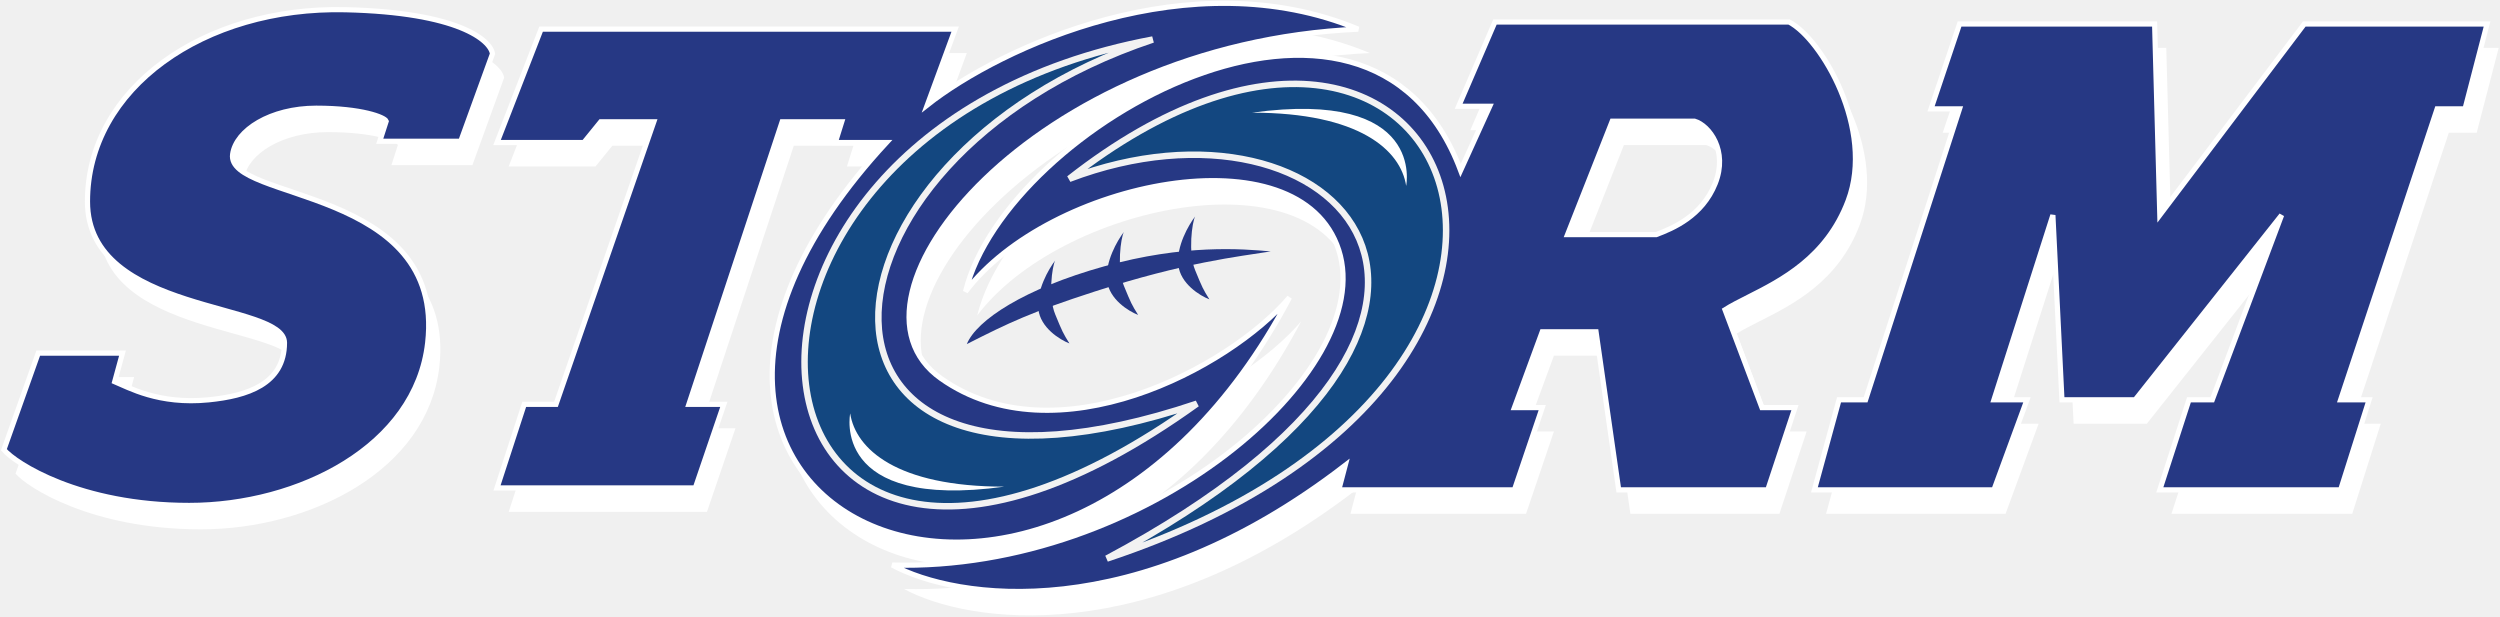
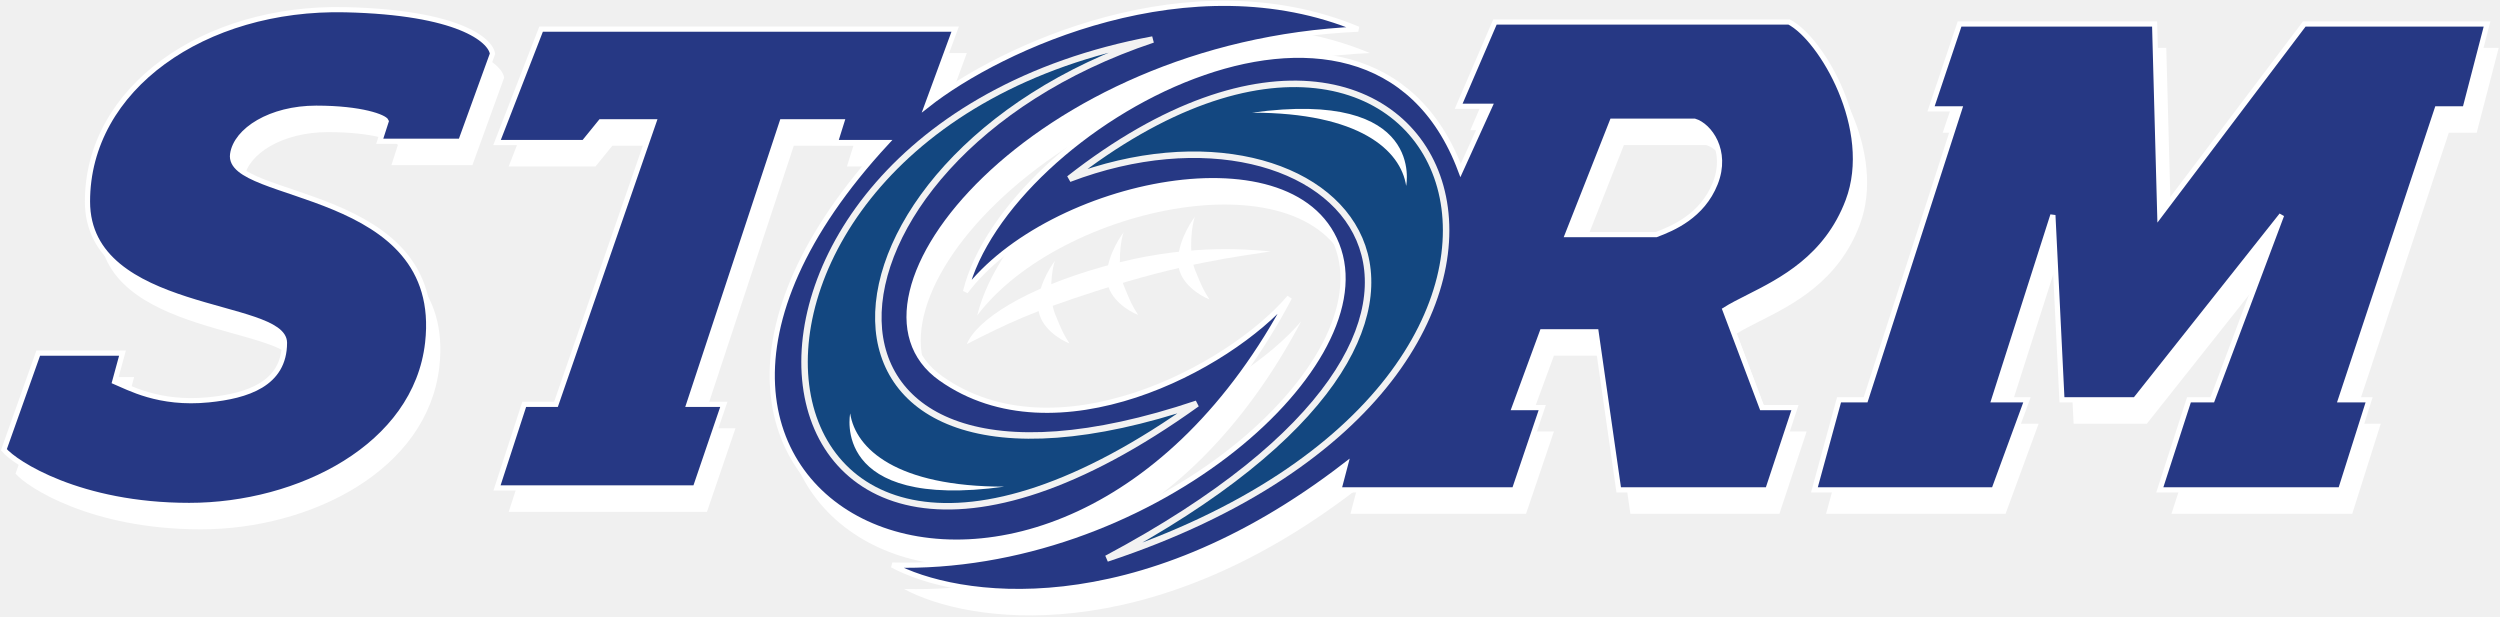
<svg xmlns="http://www.w3.org/2000/svg" width="1929" height="476" viewBox="0 0 1929 476" fill="none">
  <path d="M153 373.936H0L21 309.436H45.5L121 91.436H80L67 107.436H0L34 19.936H353.5L332 78.437C388.5 33.938 535 -34.062 664.5 19.936C414.5 31.161 254 226.936 342.5 289.436C431 351.937 564.5 281.937 611.5 226.936C429.5 571.438 37.5 391.938 300.5 107.436H261L266 91.436H220L148 309.436H175L153 373.936Z" transform="translate(392.5 21)" fill="white" />
  <path d="M26.5 265.072L0 339.572C8.833 350.072 58.5 382.572 143 382.572C227.5 382.572 318 337.072 327 257.072C340.612 136.072 171.407 148.072 176.5 111.572C179.081 93.072 205.8 76.072 241 76.072C276.2 76.072 293.833 83.072 295 86.072L290 101.572H352.5L377 34.072C375.5 23.572 350.7 2.072 263.5 0.072C154.5 -2.428 64.5 60.572 64.5 148.072C64.5 235.572 216.5 225.073 216.5 257.072C216.5 289.072 187.5 298.122 158 301.072C119.5 304.922 96 291.405 85.5 287.072L91.5 265.072H26.5Z" transform="translate(12 25.8652)" fill="white" />
  <path d="M19 290L0 359.5H138.5L164 290H138.5L184 147.5L191 290H247.5L360.5 147.5L307 290H289L266.5 359.5H406L428 290H406L480.5 65.5H502L519 0H378L266.5 147.5L262.5 0H112L90 65.5H112L39.5 290H19Z" transform="translate(1409 36.9375)" fill="white" />
  <path fill-rule="evenodd" clip-rule="evenodd" d="M438.5 114.5L461 65H437L465 0H692C716.833 12.833 758.3 82.8 737.5 138C721.012 181.755 686.052 199.393 660.312 212.38C653.578 215.776 647.476 218.855 642.5 222L671 297.5H696.5L675.5 361H560.5L543 239H501.5L480 297.5H501.5L480 361H344.5L349.5 342C187.1 467.2 48.833 445.5 0 419C195 424.28 374.618 269.5 344.5 176C314.382 82.5 120.5 123 56.5 208C88 80 367 -76 438.5 114.5ZM521 164L555.5 76.5H619C630.333 79.833 645 99.3 635 124.5C625 149.7 602.333 159.167 589.5 164H521Z" transform="translate(697.5 35.4375)" fill="white" />
-   <path d="M0.178 37.5C1.778 51.9 16.844 61.167 24.178 64C19.178 56 18.778 55.1 13.178 41.5C7.578 27.9 10.844 4.333 13.178 0C8.178 6.5 -1.422 23.1 0.178 37.5Z" transform="translate(801 201)" fill="#263884" />
-   <path d="M0.178 37.5C1.778 51.9 16.844 61.167 24.178 64C19.178 56 18.778 55.1 13.178 41.5C7.578 27.9 10.844 4.333 13.178 0C8.178 6.5 -1.422 23.1 0.178 37.5Z" transform="translate(854 179)" fill="#263884" />
-   <path d="M0.178 37.5C1.778 51.9 16.844 61.167 24.178 64C19.178 56 18.778 55.1 13.178 41.5C7.578 27.9 10.844 4.333 13.178 0C8.178 6.5 -1.422 23.1 0.178 37.5Z" transform="translate(909 167)" fill="#263884" />
+   <path d="M0.178 37.5C1.778 51.9 16.844 61.167 24.178 64C19.178 56 18.778 55.1 13.178 41.5C7.578 27.9 10.844 4.333 13.178 0C8.178 6.5 -1.422 23.1 0.178 37.5Z" transform="translate(801 201)" fill="white" />
+   <path d="M0.178 37.5C1.778 51.9 16.844 61.167 24.178 64C19.178 56 18.778 55.1 13.178 41.5C7.578 27.9 10.844 4.333 13.178 0C8.178 6.5 -1.422 23.1 0.178 37.5Z" transform="translate(854 179)" fill="white" />
+   <path d="M0.178 37.5C1.778 51.9 16.844 61.167 24.178 64C19.178 56 18.778 55.1 13.178 41.5C7.578 27.9 10.844 4.333 13.178 0C8.178 6.5 -1.422 23.1 0.178 37.5Z" transform="translate(909 167)" fill="white" />
  <path d="M153 373.936H0L21 309.436H45.5L121 91.436H80L67 107.436H0L34 19.936H353.5L332 78.437C388.5 33.938 535 -34.062 664.5 19.936C414.5 31.161 254 226.936 342.5 289.436C431 351.937 564.5 281.937 611.5 226.936C429.5 571.438 37.5 391.938 300.5 107.436H261L266 91.436H220L148 309.436H175L153 373.936Z" transform="translate(383.5 2.5625)" fill="#263884" stroke="white" stroke-width="4" />
  <path d="M268.712 0C-9.787 93 -28.787 392.5 302.712 281C-63.788 544 -123.788 73.5 268.712 0Z" transform="translate(620.788 30.5)" fill="#134780" stroke="#F2F2F2" stroke-width="5" />
  <path d="M26.5 265.072L0 339.572C8.833 350.072 58.5 382.572 143 382.572C227.5 382.572 318 337.072 327 257.072C340.612 136.072 171.407 148.072 176.5 111.572C179.081 93.072 205.8 76.072 241 76.072C276.2 76.072 293.833 83.072 295 86.072L290 101.572H352.5L377 34.072C375.5 23.572 350.7 2.072 263.5 0.072C154.5 -2.428 64.5 60.572 64.5 148.072C64.5 235.572 216.5 225.073 216.5 257.072C216.5 289.072 187.5 298.122 158 301.072C119.5 304.922 96 291.405 85.5 287.072L91.5 265.072H26.5Z" transform="translate(3 7.42773)" fill="#263884" stroke="white" stroke-width="4" />
  <path d="M19 290L0 359.5H138.5L164 290H138.5L184 147.5L191 290H247.5L360.5 147.5L307 290H289L266.5 359.5H406L428 290H406L480.5 65.5H502L519 0H378L266.5 147.5L262.5 0H112L90 65.5H112L39.5 290H19Z" transform="translate(1400 18.5)" fill="#263884" stroke="white" stroke-width="4" />
-   <path d="M106 13.277C44.4 30.477 7.5 54.777 0 73.276C32.5 56.777 50 48.468 98.5 32.777C168.478 10.137 209.5 5.777 234.5 1.776C212.5 -0.224 167.6 -3.923 106 13.277Z" transform="translate(746 192.223)" fill="#263884" />
+   <path d="M106 13.277C44.4 30.477 7.5 54.777 0 73.276C32.5 56.777 50 48.468 98.5 32.777C168.478 10.137 209.5 5.777 234.5 1.776C212.5 -0.224 167.6 -3.923 106 13.277Z" transform="translate(746 192.223)" fill="white" />
  <path fill-rule="evenodd" clip-rule="evenodd" d="M438.5 114.5L461 65H437L465 0H692C716.833 12.833 758.3 82.8 737.5 138C721.012 181.755 686.052 199.393 660.312 212.38C653.578 215.776 647.476 218.855 642.5 222L671 297.5H696.5L675.5 361H560.5L543 239H501.5L480 297.5H501.5L480 361H344.5L349.5 342C187.1 467.2 48.833 445.5 0 419C195 424.28 374.618 269.5 344.5 176C314.382 82.5 120.5 123 56.5 208C88 80 367 -76 438.5 114.5ZM521 164L555.5 76.5H619C630.333 79.833 645 99.3 635 124.5C625 149.7 602.333 159.167 589.5 164H521Z" transform="translate(688.5 17)" fill="#263884" stroke="white" stroke-width="4" />
  <path d="M0 73.299C297.5 -159.705 456.5 224.795 29 366.298C381.5 178.295 206 -5.205 0 73.299Z" transform="translate(825 64.7051)" fill="#134780" stroke="#F2F2F2" stroke-width="5" />
  <path d="M0.544 0C0.544 0 -14.956 75 119.544 56.5C36.544 56.5 4.747 27.5 0.544 0Z" transform="translate(655.456 319)" fill="white" />
  <path d="M0.544 0C0.544 0 -14.956 75 119.544 56.5C36.544 56.5 4.747 27.5 0.544 0Z" transform="translate(1085.54 143.436) rotate(-180)" fill="white" />
</svg>
